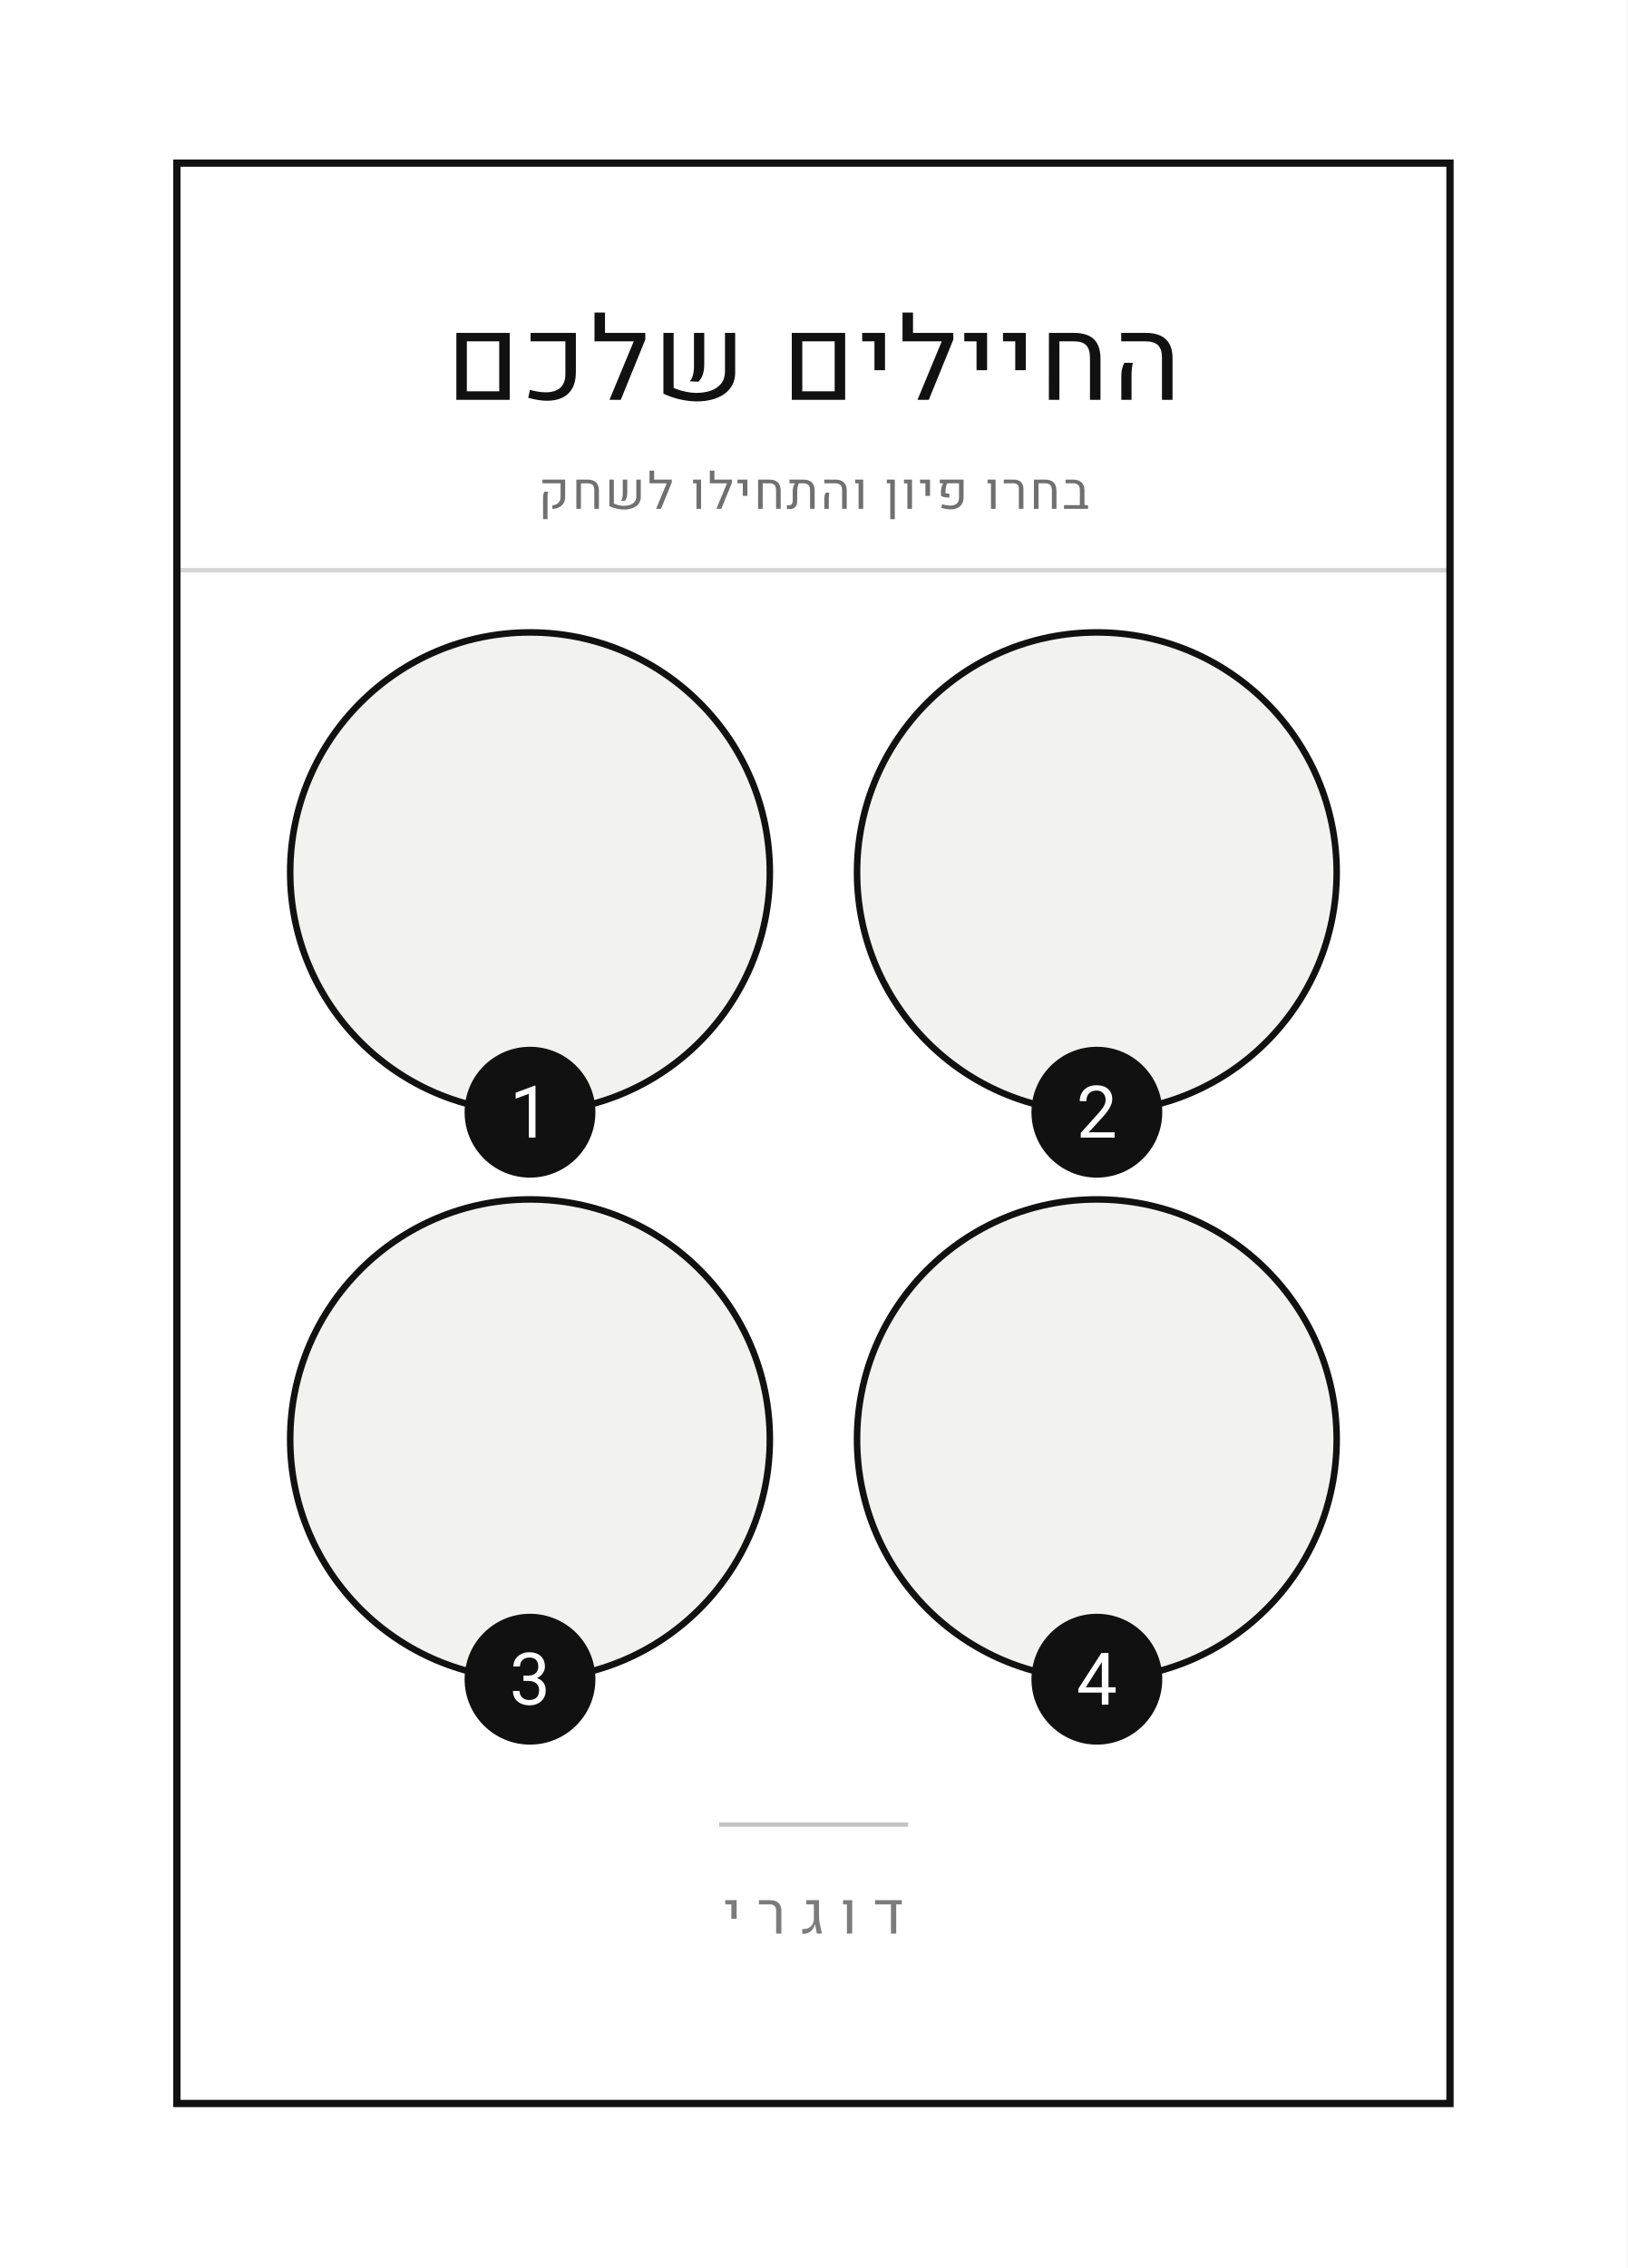
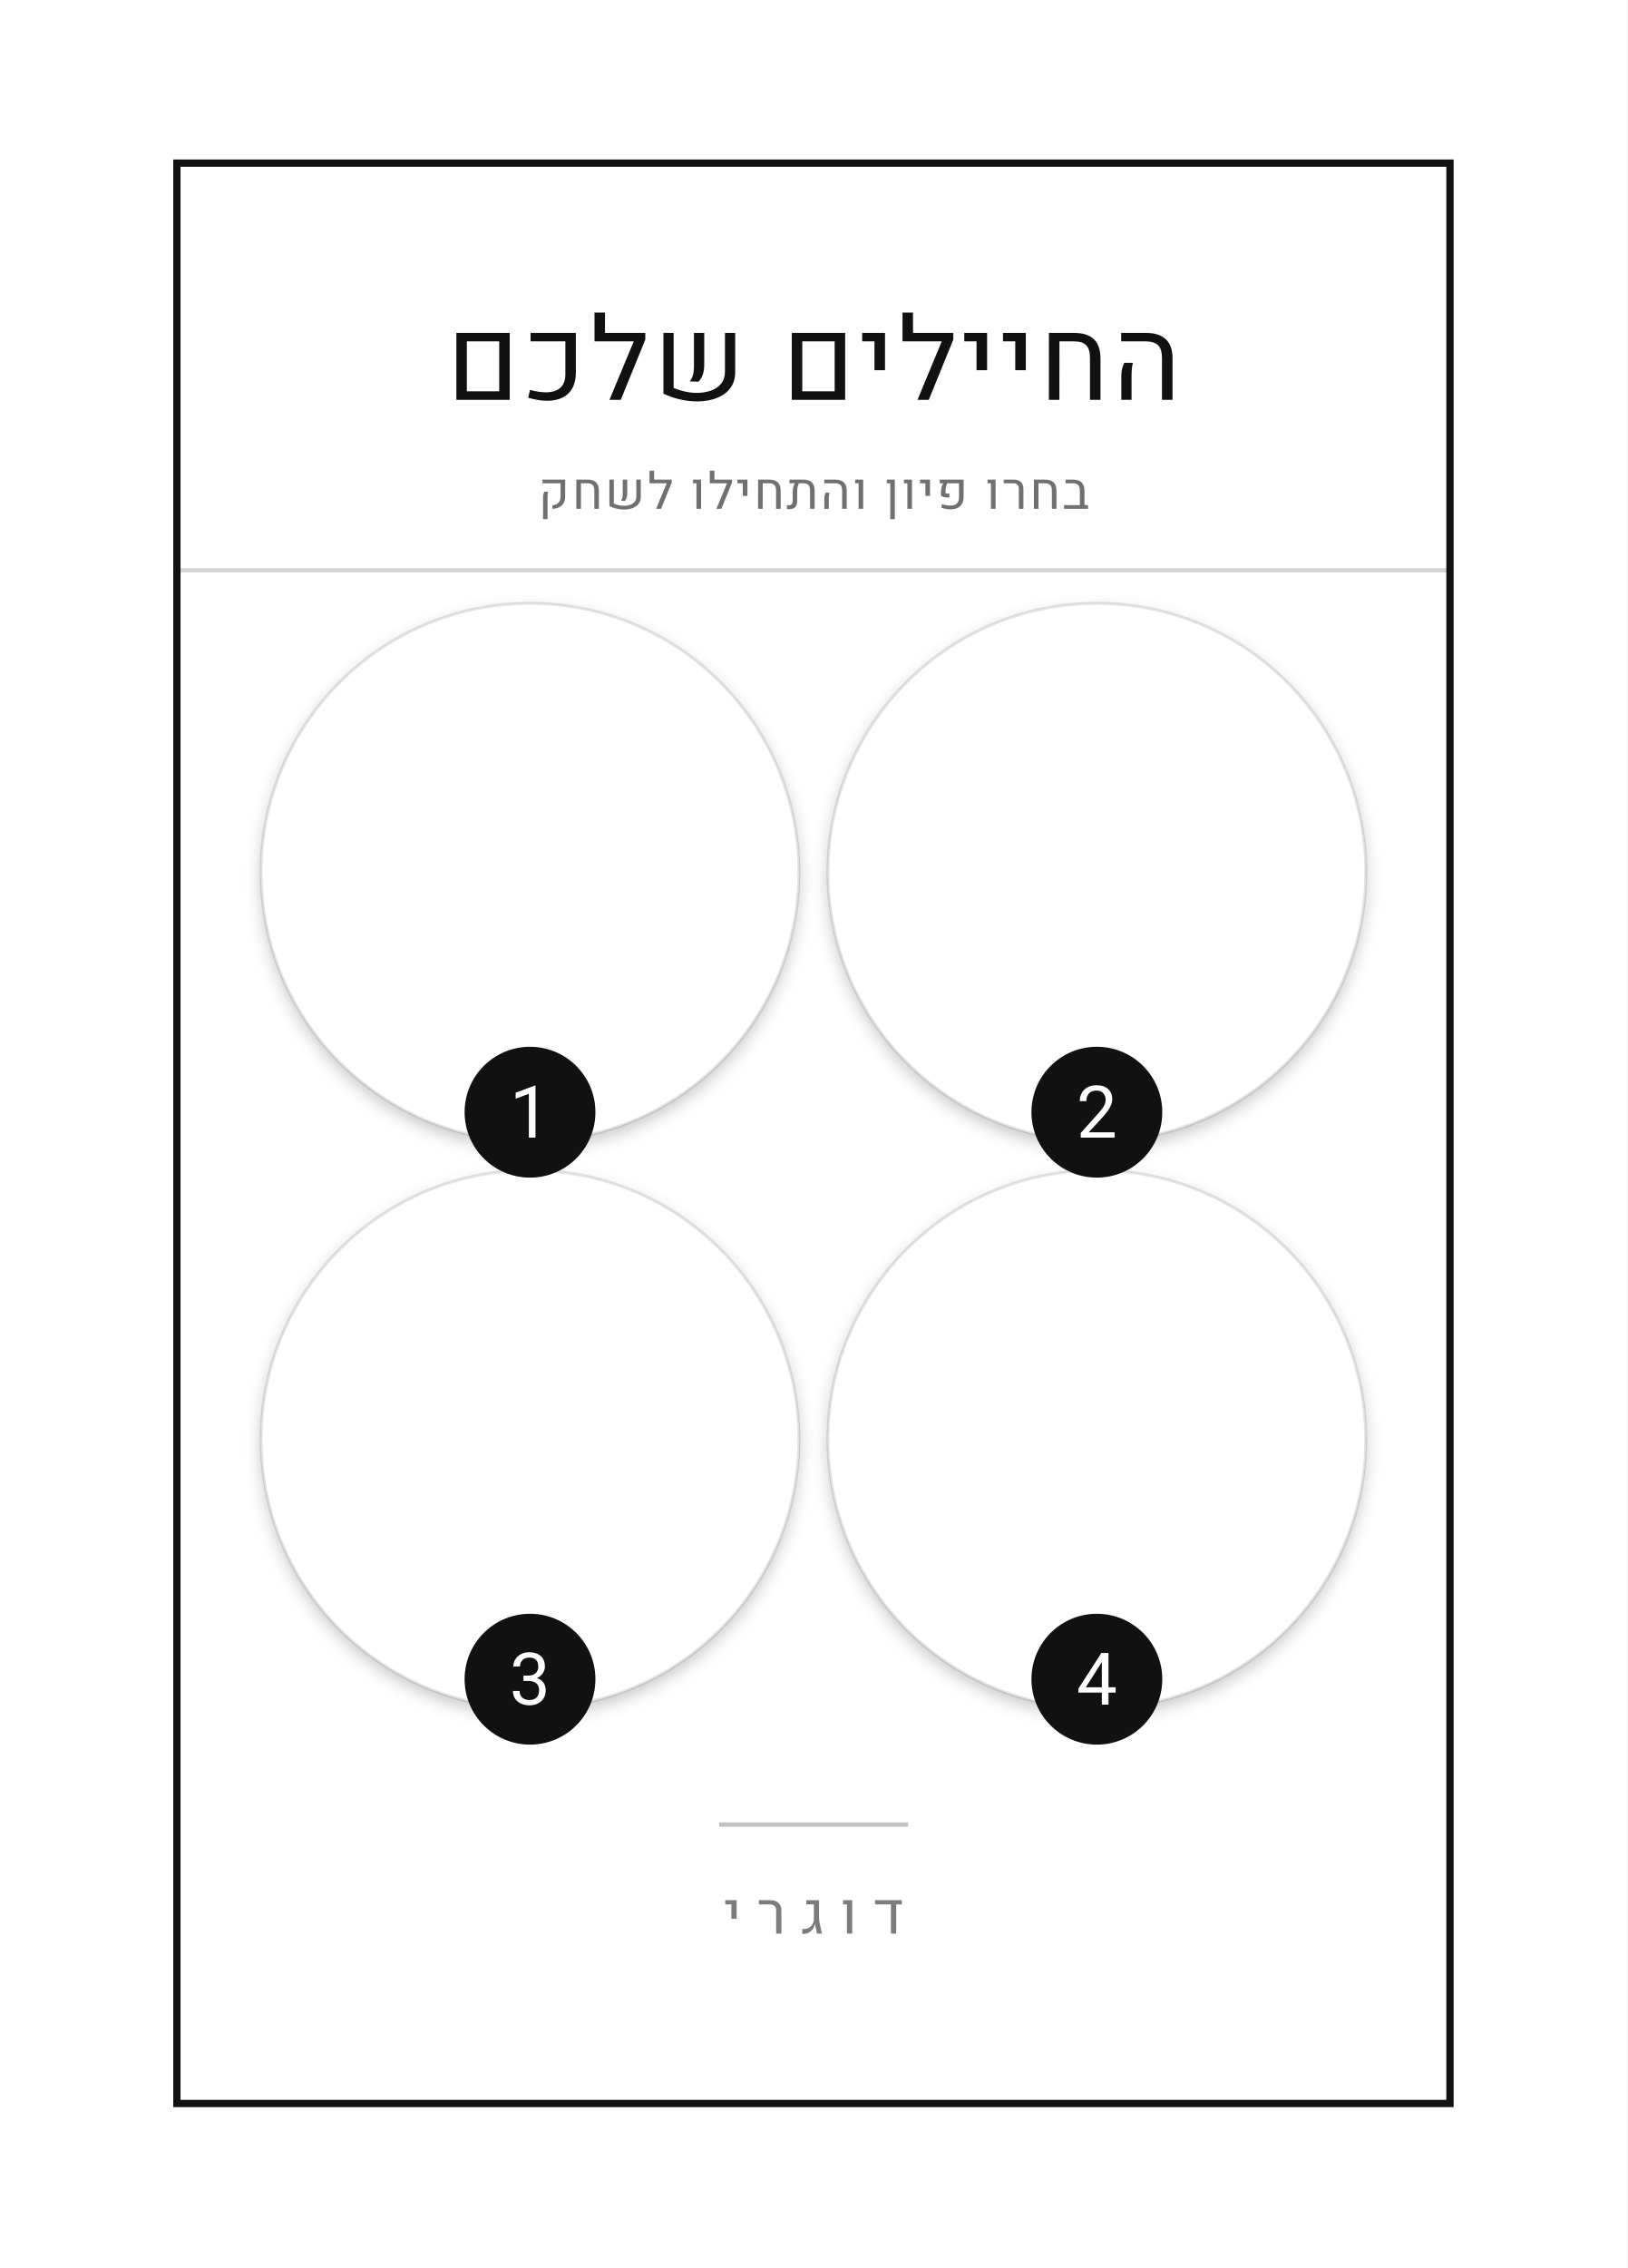
<svg xmlns="http://www.w3.org/2000/svg" width="223.92" height="312" viewBox="0 0 223.92 312" preserveAspectRatio="xMidYMid meet" version="1.0">
  <defs>
+     <filter id="sticker-lift" x="-30%" y="-30%" width="160%" height="160%" color-interpolation-filters="sRGB">
+       <feDropShadow dx="0" dy="0.9" stdDeviation="1.1" flood-color="#111111" flood-opacity="0.22" />
+     </filter>
    <clipPath id="photo-slot-1-clip">
      <circle cx="72.93" cy="120" r="33" />
    </clipPath>
    <clipPath id="photo-slot-2-clip">
      <circle cx="150.93" cy="120" r="33" />
    </clipPath>
    <clipPath id="photo-slot-3-clip">
      <circle cx="72.93" cy="198" r="33" />
    </clipPath>
    <clipPath id="photo-slot-4-clip">
      <circle cx="150.93" cy="198" r="33" />
    </clipPath>
  </defs>
  <rect x="0" y="0" width="223.92" height="312" fill="#ffffff" />
  <rect x="24.34" y="22.44" width="175.18" height="266.93" fill="none" stroke="#111111" stroke-width="1" />
  <path d="M24.34 78.44H199.52" stroke="#111111" stroke-opacity="0.18" stroke-width="0.6" />
  <path d="M62.796 55.0V45.797H70.14V55.0ZM64.241 53.828H68.694V46.961H64.241Z M75.288 55.133Q74.702 55.133 74.05 55.027Q73.397 54.922 72.687 54.719L72.921 53.633Q74.21 53.984 75.187 53.969Q76.468 53.945 77.132 53.312Q77.796 52.68 77.796 51.508V46.961H73.007V45.797H79.241V51.195Q79.241 52.531 78.757 53.406Q78.272 54.281 77.386 54.707Q76.499 55.133 75.288 55.133Z M81.804 46.961V43.0H83.249V45.797H88.249V46.961ZM88.796 46.711 85.421 55.0H83.866L87.687 45.797H88.796Z M92.694 45.797V53.367Q93.437 53.68 94.265 53.863Q95.093 54.047 95.851 54.047Q96.952 54.047 97.835 53.73Q98.718 53.414 99.237 52.762Q99.757 52.109 99.757 51.109V45.797H101.163V51.242Q101.163 52.25 100.749 52.996Q100.335 53.742 99.608 54.238Q98.882 54.734 97.937 54.977Q96.991 55.219 95.921 55.219Q94.796 55.219 93.593 54.949Q92.39 54.68 91.288 54.156V45.797ZM94.905 52.461Q95.202 52.148 95.347 51.613Q95.491 51.078 95.491 50.375V45.797H96.905V50.117Q96.905 50.906 96.714 51.5Q96.522 52.094 96.108 52.508Z M108.952 55.0V45.797H116.296V55.0ZM110.397 53.828H114.851V46.961H110.397Z M120.327 50.93V46.961H118.64V45.797H121.78V50.93Z M124.187 46.961V43.0H125.632V45.797H130.632V46.961ZM131.179 46.711 127.804 55.0H126.249L130.069 45.797H131.179Z M134.374 50.93V46.961H132.687V45.797H135.827V50.93Z M139.702 50.93V46.961H138.015V45.797H141.155V50.93Z M144.327 55.0 144.335 45.797H147.796Q149.624 45.797 150.522 46.668Q151.421 47.539 151.429 49.32V55.0H149.983V49.234Q149.983 48.039 149.468 47.5Q148.952 46.961 147.812 46.961H145.78L145.772 55.0Z M159.89 55.0V49.227Q159.89 48.031 159.351 47.496Q158.812 46.961 157.616 46.961H154.28V45.797H157.687Q159.491 45.797 160.417 46.668Q161.343 47.539 161.343 49.266V55.0ZM154.296 55.0V51.859Q154.296 51.055 154.429 50.633Q154.562 50.211 154.702 49.914H155.89Q155.796 50.266 155.749 50.699Q155.702 51.133 155.702 51.766V55.0Z" fill="#111111" />
  <path d="M76.008 70.0V69.501Q76.514 69.484 76.823 69.183Q77.132 68.882 77.132 68.353V66.483H74.647V65.974H77.768V68.339Q77.768 68.848 77.549 69.217Q77.331 69.586 76.934 69.786Q76.538 69.986 76.008 70.0ZM74.726 71.422V68.489Q74.726 68.144 74.784 67.959Q74.842 67.775 74.904 67.645H75.423Q75.379 67.799 75.36 67.987Q75.341 68.175 75.341 68.452V71.422Z M79.305 70.0 79.309 65.974H80.823Q81.623 65.974 82.016 66.355Q82.409 66.736 82.412 67.515V70.0H81.78V67.478Q81.78 66.955 81.554 66.719Q81.329 66.483 80.83 66.483H79.941L79.938 70.0Z M84.469 65.974V69.286Q84.794 69.422 85.156 69.503Q85.518 69.583 85.85 69.583Q86.332 69.583 86.718 69.445Q87.104 69.306 87.332 69.021Q87.559 68.735 87.559 68.298V65.974H88.174V68.356Q88.174 68.797 87.993 69.123Q87.812 69.45 87.494 69.667Q87.176 69.884 86.763 69.99Q86.349 70.096 85.881 70.096Q85.389 70.096 84.862 69.978Q84.336 69.86 83.854 69.631V65.974ZM85.436 68.889Q85.566 68.752 85.629 68.518Q85.693 68.284 85.693 67.977V65.974H86.311V67.864Q86.311 68.209 86.228 68.469Q86.144 68.729 85.963 68.91Z M89.377 66.483V64.75H90.009V65.974H92.196V66.483ZM92.436 66.374 90.959 70.0H90.279L91.95 65.974H92.436Z M95.835 70.0V66.483H95.367V65.974H96.471V70.0Z M97.673 66.483V64.75H98.305V65.974H100.493V66.483ZM100.732 66.374 99.256 70.0H98.575L100.247 65.974H100.732Z M102.211 68.219V66.483H101.473V65.974H102.847V68.219Z M104.316 70.0 104.319 65.974H105.834Q106.633 65.974 107.026 66.355Q107.419 66.736 107.423 67.515V70.0H106.791V67.478Q106.791 66.955 106.565 66.719Q106.339 66.483 105.84 66.483H104.952L104.948 70.0Z M110.509 65.974Q111.308 65.974 111.703 66.355Q112.098 66.736 112.098 67.515V70.0H111.466L111.462 67.478Q111.462 66.955 111.238 66.719Q111.014 66.483 110.515 66.483H109.945Q109.832 66.667 109.765 66.956Q109.698 67.245 109.698 67.549V68.906Q109.698 69.463 109.434 69.749Q109.169 70.034 108.67 70.034Q108.567 70.034 108.473 70.026Q108.379 70.017 108.277 70.003V69.494Q108.338 69.501 108.398 69.504Q108.458 69.508 108.512 69.508Q108.813 69.508 108.947 69.354Q109.08 69.2 109.08 68.869V67.597Q109.08 67.293 109.16 66.982Q109.24 66.671 109.387 66.483H108.632V65.974Z M115.877 70.0V67.474Q115.877 66.951 115.642 66.717Q115.406 66.483 114.883 66.483H113.423V65.974H114.914Q115.703 65.974 116.108 66.355Q116.513 66.736 116.513 67.491V70.0ZM113.43 70.0V68.626Q113.43 68.274 113.488 68.089Q113.546 67.905 113.608 67.775H114.127Q114.086 67.929 114.066 68.118Q114.045 68.308 114.045 68.585V70.0Z M118.143 70.0V66.483H117.674V65.974H118.778V70.0Z M122.502 71.422V66.483H122.027V65.974H123.128V71.422Z M124.857 70.0V66.483H124.388V65.974H125.492V70.0Z M127.337 68.219V66.483H126.599V65.974H127.973V68.219Z M130.816 70.068Q130.526 70.068 130.179 70.01Q129.832 69.952 129.504 69.839L129.627 69.364Q129.941 69.46 130.25 69.504Q130.56 69.549 130.792 69.549Q131.353 69.542 131.657 69.265Q131.961 68.988 131.961 68.472V66.483H130.348Q130.238 66.671 130.172 66.961Q130.105 67.252 130.105 67.536V67.843Q130.184 67.877 130.31 67.891Q130.437 67.905 130.638 67.905V68.452Q130.355 68.452 130.156 68.431Q129.958 68.411 129.803 68.359Q129.647 68.308 129.486 68.223L129.473 67.703Q129.473 67.358 129.56 67.028Q129.647 66.698 129.797 66.483H129.309V65.974H132.593V68.353Q132.593 68.937 132.364 69.318Q132.135 69.699 131.735 69.885Q131.336 70.072 130.816 70.068Z M136.358 70.0V66.483H135.89V65.974H136.994V70.0Z M140.193 70.0V67.19Q140.193 66.862 140 66.673Q139.806 66.483 139.471 66.483H138.118V65.974H139.492Q140.117 65.974 140.471 66.307Q140.825 66.64 140.825 67.238V70.0Z M142.267 70.0 142.27 65.974H143.784Q144.584 65.974 144.977 66.355Q145.37 66.736 145.373 67.515V70.0H144.741V67.478Q144.741 66.955 144.516 66.719Q144.29 66.483 143.791 66.483H142.902L142.899 70.0Z M146.405 70.0V69.487H148.592L149.225 69.463L149.714 69.515V70.0ZM148.592 69.856V67.474Q148.592 66.951 148.358 66.717Q148.124 66.483 147.598 66.483H146.624V65.974H147.632Q148.418 65.974 148.821 66.355Q149.225 66.736 149.225 67.491V69.856Z" fill="#111111" fill-opacity="0.6" />
-   <circle cx="72.93" cy="120" r="33" fill="#f2f2f0" />
-   <image id="photo-slot-1" x="39.93" y="87" width="66" height="66" preserveAspectRatio="xMidYMid slice" clip-path="url(#photo-slot-1-clip)" />
-   <circle cx="72.93" cy="120" r="33" fill="none" stroke="#111111" stroke-width="0.9" />
-   <circle cx="72.93" cy="153" r="9" fill="#111111" />
-   <path d="M73.684 156.5H72.771V150.47L70.955 151.139V150.323L73.543 149.352H73.684Z" fill="#ffffff" />
-   <circle cx="150.93" cy="120" r="33" fill="#f2f2f0" />
-   <image id="photo-slot-2" x="117.93" y="87" width="66" height="66" preserveAspectRatio="xMidYMid slice" clip-path="url(#photo-slot-2-clip)" />
-   <circle cx="150.93" cy="120" r="33" fill="none" stroke="#111111" stroke-width="0.9" />
-   <circle cx="150.93" cy="153" r="9" fill="#111111" />
-   <path d="M153.374 156.5H148.711V155.855L151.04 153.263Q151.474 152.784 151.711 152.45Q151.948 152.115 152.041 151.847Q152.134 151.578 152.134 151.3Q152.134 150.772 151.814 150.399Q151.494 150.025 150.903 150.025Q150.425 150.025 150.11 150.211Q149.795 150.396 149.641 150.724Q149.487 151.051 149.487 151.48H148.574Q148.574 150.88 148.838 150.382Q149.101 149.884 149.621 149.588Q150.141 149.293 150.903 149.293Q151.909 149.293 152.478 149.815Q153.047 150.338 153.047 151.192Q153.047 151.612 152.866 152.037Q152.685 152.462 152.383 152.879Q152.08 153.297 151.714 153.692L149.809 155.768H153.374Z" fill="#ffffff" />
-   <circle cx="72.93" cy="198" r="33" fill="#f2f2f0" />
-   <image id="photo-slot-3" x="39.93" y="165" width="66" height="66" preserveAspectRatio="xMidYMid slice" clip-path="url(#photo-slot-3-clip)" />
-   <circle cx="72.93" cy="198" r="33" fill="none" stroke="#111111" stroke-width="0.9" />
-   <circle cx="72.93" cy="231" r="9" fill="#111111" />
-   <path d="M72.674 230.506Q73.142 230.506 73.452 230.345Q73.763 230.184 73.916 229.908Q74.07 229.632 74.07 229.28Q74.07 228.875 73.933 228.594Q73.797 228.313 73.523 228.169Q73.25 228.025 72.835 228.025Q72.454 228.025 72.166 228.177Q71.878 228.328 71.717 228.602Q71.555 228.875 71.555 229.251H70.642Q70.642 228.704 70.916 228.262Q71.189 227.82 71.682 227.557Q72.176 227.293 72.835 227.293Q73.479 227.293 73.963 227.52Q74.446 227.747 74.715 228.194Q74.983 228.641 74.983 229.3Q74.983 229.573 74.859 229.876Q74.734 230.179 74.473 230.445Q74.212 230.711 73.797 230.879Q73.382 231.048 72.801 231.048H72.029V230.506ZM72.029 230.701H72.801Q73.479 230.701 73.924 230.862Q74.368 231.023 74.624 231.29Q74.881 231.556 74.986 231.878Q75.091 232.2 75.091 232.518Q75.091 233.182 74.795 233.646Q74.5 234.109 73.99 234.354Q73.479 234.598 72.84 234.598Q72.376 234.598 71.966 234.466Q71.555 234.334 71.245 234.083Q70.935 233.831 70.76 233.462Q70.584 233.094 70.584 232.62H71.497Q71.497 232.991 71.66 233.272Q71.824 233.553 72.124 233.709Q72.425 233.865 72.84 233.865Q73.46 233.865 73.819 233.533Q74.178 233.201 74.178 232.537Q74.178 232.093 73.992 231.805Q73.806 231.517 73.47 231.377Q73.133 231.238 72.674 231.238H72.029Z" fill="#ffffff" />
-   <circle cx="150.93" cy="198" r="33" fill="#f2f2f0" />
-   <image id="photo-slot-4" x="117.93" y="165" width="66" height="66" preserveAspectRatio="xMidYMid slice" clip-path="url(#photo-slot-4-clip)" />
-   <circle cx="150.93" cy="198" r="33" fill="none" stroke="#111111" stroke-width="0.9" />
-   <circle cx="150.93" cy="231" r="9" fill="#111111" />
-   <path d="M153.515 232.845H148.379V232.317L151.557 227.391H152.3L151.509 228.812L149.409 232.112H153.515ZM152.529 234.5H151.616V227.391H152.529Z" fill="#ffffff" />
+   <g class="photo-sticker" data-slot="1">
+     <circle cx="72.93" cy="120" r="37" fill="#ffffff" filter="url(#sticker-lift)" />
+     <image id="photo-slot-1" x="39.93" y="87" width="66" height="66" preserveAspectRatio="xMidYMid meet" clip-path="url(#photo-slot-1-clip)" />
+     <circle cx="72.93" cy="120" r="37" fill="none" stroke="#111111" stroke-opacity="0.12" stroke-width="0.4" />
+   </g>
+   <g class="photo-sticker" data-slot="2">
+     <circle cx="150.93" cy="120" r="37" fill="#ffffff" filter="url(#sticker-lift)" />
+     <image id="photo-slot-2" x="117.93" y="87" width="66" height="66" preserveAspectRatio="xMidYMid meet" clip-path="url(#photo-slot-2-clip)" />
+     <circle cx="150.93" cy="120" r="37" fill="none" stroke="#111111" stroke-opacity="0.12" stroke-width="0.4" />
+   </g>
+   <g class="photo-sticker" data-slot="3">
+     <circle cx="72.93" cy="198" r="37" fill="#ffffff" filter="url(#sticker-lift)" />
+     <image id="photo-slot-3" x="39.93" y="165" width="66" height="66" preserveAspectRatio="xMidYMid meet" clip-path="url(#photo-slot-3-clip)" />
+     <circle cx="72.93" cy="198" r="37" fill="none" stroke="#111111" stroke-opacity="0.12" stroke-width="0.4" />
+   </g>
+   <g class="photo-sticker" data-slot="4">
+     <circle cx="150.93" cy="198" r="37" fill="#ffffff" filter="url(#sticker-lift)" />
+     <image id="photo-slot-4" x="117.93" y="165" width="66" height="66" preserveAspectRatio="xMidYMid meet" clip-path="url(#photo-slot-4-clip)" />
+     <circle cx="150.93" cy="198" r="37" fill="none" stroke="#111111" stroke-opacity="0.12" stroke-width="0.4" />
+   </g>
+   <g class="photo-sticker-badges">
+     <circle cx="72.93" cy="153" r="9" fill="#111111" />
+     <path d="M73.684 156.5H72.771V150.47L70.955 151.139V150.323L73.543 149.352H73.684Z" fill="#ffffff" />
+     <circle cx="150.93" cy="153" r="9" fill="#111111" />
+     <path d="M153.374 156.5H148.711V155.855L151.04 153.263Q151.474 152.784 151.711 152.45Q151.948 152.115 152.041 151.847Q152.134 151.578 152.134 151.3Q152.134 150.772 151.814 150.399Q151.494 150.025 150.903 150.025Q150.425 150.025 150.11 150.211Q149.795 150.396 149.641 150.724Q149.487 151.051 149.487 151.48H148.574Q148.574 150.88 148.838 150.382Q149.101 149.884 149.621 149.588Q150.141 149.293 150.903 149.293Q151.909 149.293 152.478 149.815Q153.047 150.338 153.047 151.192Q153.047 151.612 152.866 152.037Q152.685 152.462 152.383 152.879Q152.08 153.297 151.714 153.692L149.809 155.768H153.374Z" fill="#ffffff" />
+     <circle cx="72.93" cy="231" r="9" fill="#111111" />
+     <path d="M72.674 230.506Q73.142 230.506 73.452 230.345Q73.763 230.184 73.916 229.908Q74.07 229.632 74.07 229.28Q74.07 228.875 73.933 228.594Q73.797 228.313 73.523 228.169Q73.25 228.025 72.835 228.025Q72.454 228.025 72.166 228.177Q71.878 228.328 71.717 228.602Q71.555 228.875 71.555 229.251H70.642Q70.642 228.704 70.916 228.262Q71.189 227.82 71.682 227.557Q72.176 227.293 72.835 227.293Q73.479 227.293 73.963 227.52Q74.446 227.747 74.715 228.194Q74.983 228.641 74.983 229.3Q74.983 229.573 74.859 229.876Q74.734 230.179 74.473 230.445Q74.212 230.711 73.797 230.879Q73.382 231.048 72.801 231.048H72.029V230.506ZM72.029 230.701H72.801Q73.479 230.701 73.924 230.862Q74.368 231.023 74.624 231.29Q74.881 231.556 74.986 231.878Q75.091 232.2 75.091 232.518Q75.091 233.182 74.795 233.646Q74.5 234.109 73.99 234.354Q73.479 234.598 72.84 234.598Q72.376 234.598 71.966 234.466Q71.555 234.334 71.245 234.083Q70.935 233.831 70.76 233.462Q70.584 233.094 70.584 232.62H71.497Q71.497 232.991 71.66 233.272Q71.824 233.553 72.124 233.709Q72.425 233.865 72.84 233.865Q73.46 233.865 73.819 233.533Q74.178 233.201 74.178 232.537Q74.178 232.093 73.992 231.805Q73.806 231.517 73.47 231.377Q73.133 231.238 72.674 231.238H72.029Z" fill="#ffffff" />
+     <circle cx="150.93" cy="231" r="9" fill="#111111" />
+     <path d="M153.515 232.845H148.379V232.317L151.557 227.391H152.3L151.509 228.812L149.409 232.112H153.515ZM152.529 234.5H151.616V227.391H152.529Z" fill="#ffffff" />
+   </g>
  <path d="M98.96 251H124.96" stroke="#111111" stroke-opacity="0.25" stroke-width="0.6" />
  <path d="M100.638 263.965V261.98H99.794V261.398H101.365V263.965Z M106.799 266.0V262.789Q106.799 262.414 106.578 262.197Q106.358 261.98 105.975 261.98H104.428V261.398H105.998Q106.713 261.398 107.117 261.779Q107.522 262.16 107.522 262.844V266.0Z M110.581 266.031Q110.538 266.031 110.489 266.029Q110.44 266.027 110.397 266.02V265.352Q110.456 265.359 110.515 265.363Q110.573 265.367 110.624 265.367Q111.015 265.355 111.296 265.197Q111.577 265.039 111.751 264.775Q111.925 264.512 111.987 264.188V261.98H110.948V261.398H112.702V263.773Q112.702 264.137 112.776 264.477L113.097 266.0H112.413L112.144 264.711H112.116Q112.069 265.059 111.856 265.359Q111.644 265.66 111.314 265.846Q110.983 266.031 110.581 266.031Z M116.539 266.0V261.98H116.004V261.398H117.265V266.0Z M120.407 261.398H124.09V261.98H123.321V266.0H122.594V261.98H120.407Z" fill="#111111" fill-opacity="0.55" />
</svg>
